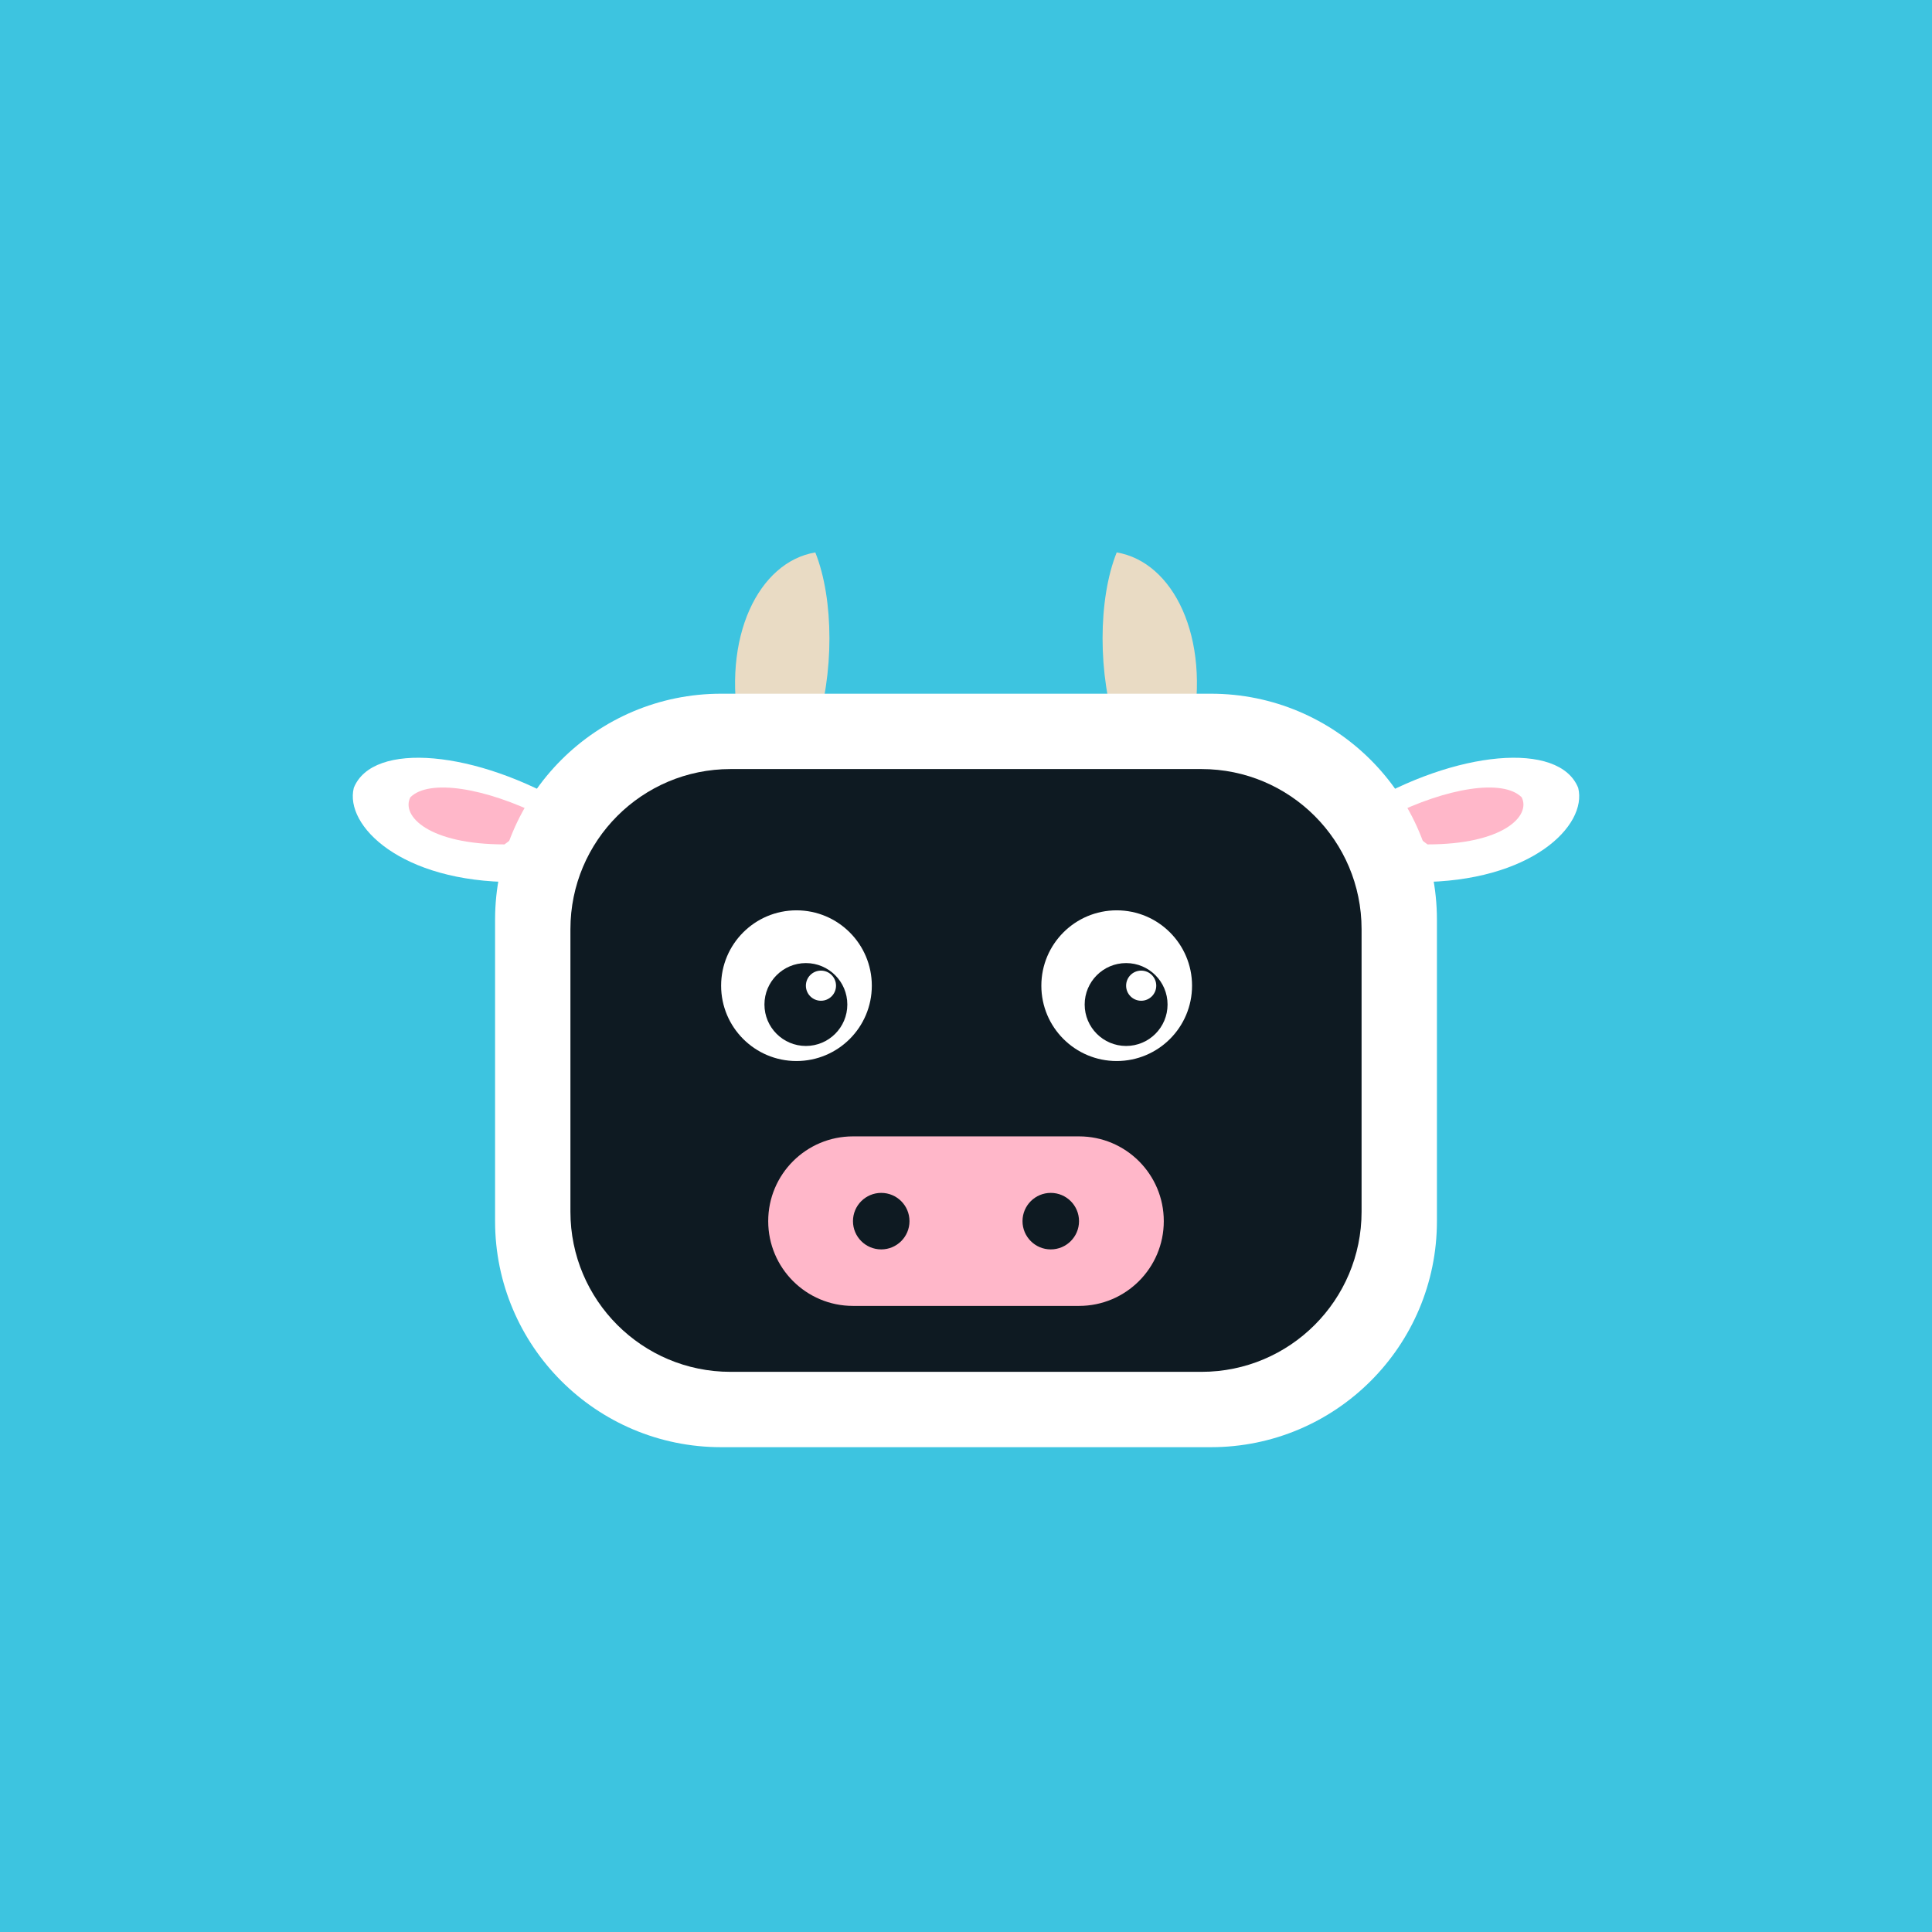
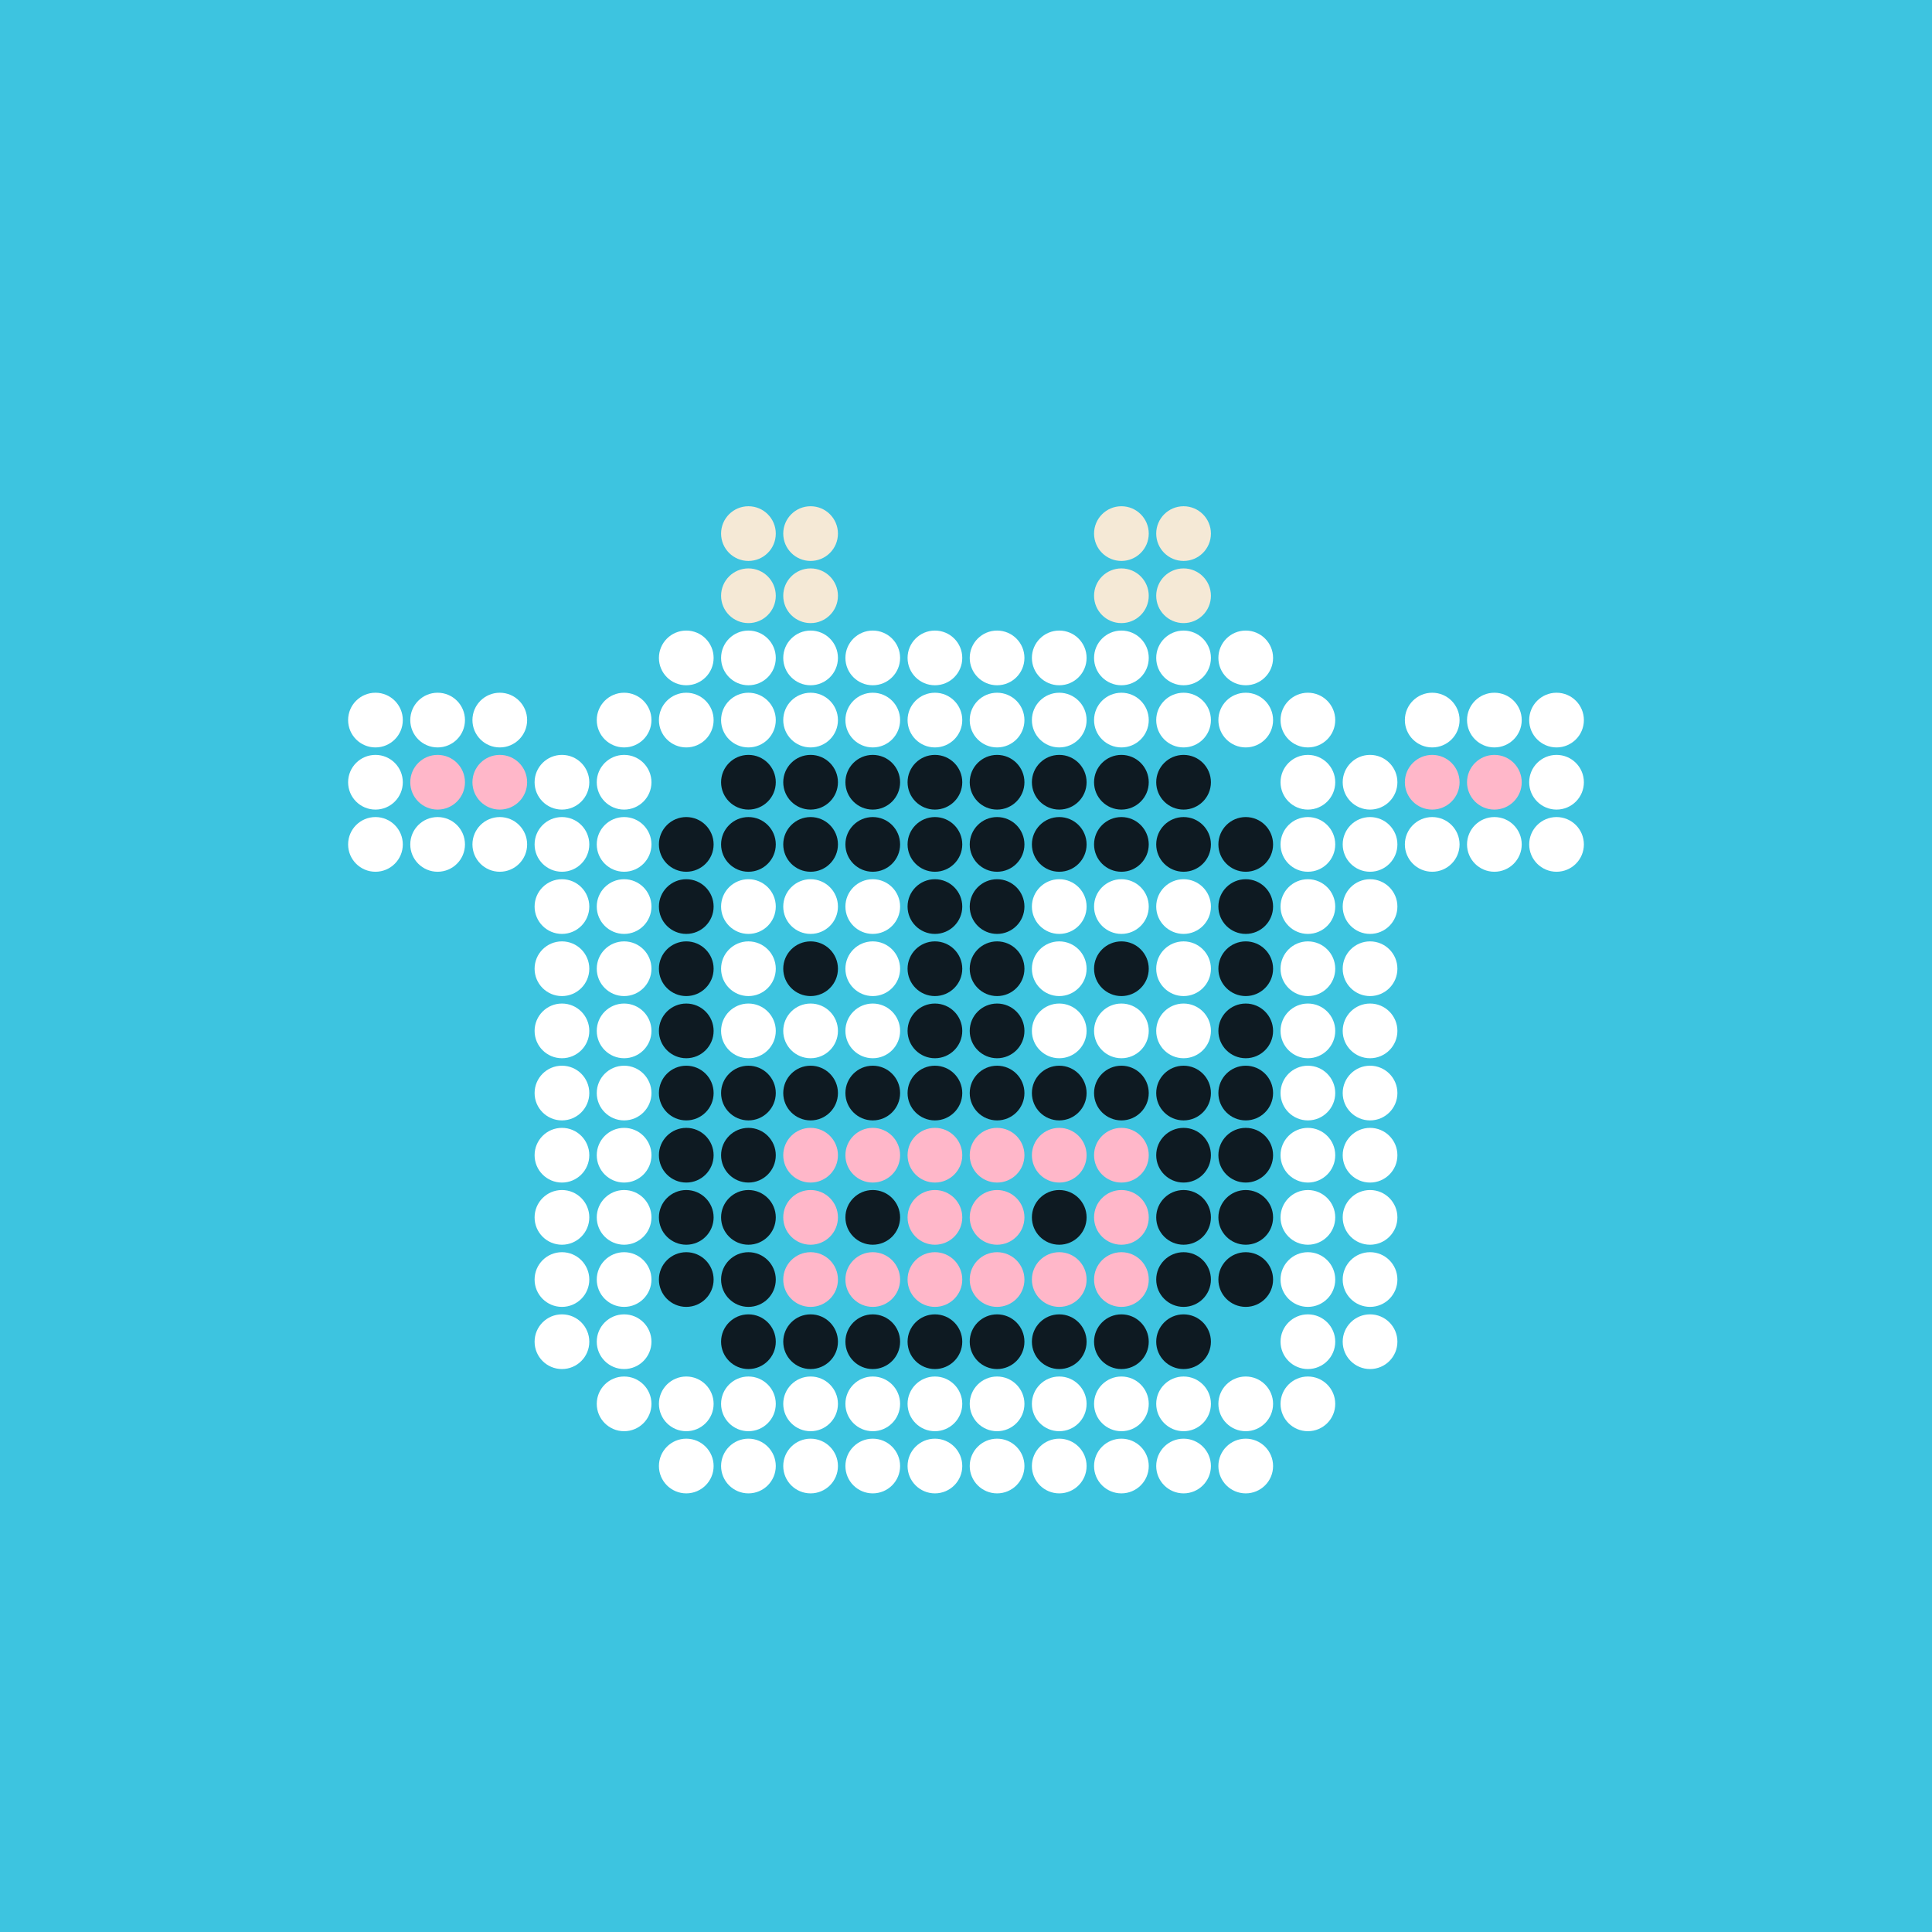
<svg xmlns="http://www.w3.org/2000/svg" viewBox="0 0 800 800" width="800" height="800">
  <rect width="800" height="800" fill="#3DC4E0" />
-   <g transform="translate(134.80,209.25) scale(3.9)">
-     <path d="M44 24 C 42 14, 46 6, 52 5 C 54 10, 54 18, 52 24 Z" fill="#E9DBC4" />
-     <path d="M92 24 C 94 14, 90 6, 84 5 C 82 10, 82 18, 84 24 Z" fill="#E9DBC4" />
-     <path d="M20 40 C 8 40, 2 34, 3 30 C 5 25, 16 26, 26 32 Z" fill="#FFFFFF" />
-     <path d="M116 40 C 128 40, 134 34, 133 30 C 131 25, 120 26, 110 32 Z" fill="#FFFFFF" />
-     <path d="M19 36 C 11 36, 8 33, 9 31 C 11 29, 17 30, 23 33 Z" fill="#FFB7C9" />
-     <path d="M117 36 C 125 36, 128 33, 127 31 C 125 29, 119 30, 113 33 Z" fill="#FFB7C9" />
-     <rect x="18" y="20" width="100" height="80" rx="24" fill="#FFFFFF" />
-     <rect x="26" y="28" width="84" height="64" rx="17" fill="#0E1A22" />
-     <circle cx="50" cy="51" r="8" fill="#FFFFFF" />
-     <circle cx="51" cy="53" r="4.4" fill="#0E1A22" />
-     <circle cx="52.6" cy="51" r="1.6" fill="#FFFFFF" />
-     <circle cx="84" cy="51" r="8" fill="#FFFFFF" />
-     <circle cx="85" cy="53" r="4.4" fill="#0E1A22" />
-     <circle cx="86.6" cy="51" r="1.6" fill="#FFFFFF" />
-     <rect x="47" y="67" width="42" height="18" rx="9" fill="#FFB7C9" />
-     <circle cx="59" cy="76" r="3" fill="#0E1A22" />
-     <circle cx="77" cy="76" r="3" fill="#0E1A22" />
+   <g transform="translate(142.60,208.08) scale(25.74)">
+     <circle cx="6.5" cy="0.5" r="0.44" fill="#F5E9D6" />
+     <circle cx="7.5" cy="0.5" r="0.44" fill="#F5E9D6" />
+     <circle cx="12.5" cy="0.5" r="0.44" fill="#F5E9D6" />
+     <circle cx="13.5" cy="0.5" r="0.44" fill="#F5E9D6" />
+     <circle cx="6.5" cy="1.5" r="0.44" fill="#F5E9D6" />
+     <circle cx="7.5" cy="1.5" r="0.44" fill="#F5E9D6" />
+     <circle cx="12.5" cy="1.5" r="0.44" fill="#F5E9D6" />
+     <circle cx="13.5" cy="1.5" r="0.44" fill="#F5E9D6" />
+     <circle cx="5.5" cy="2.5" r="0.44" fill="#FFFFFF" />
+     <circle cx="6.5" cy="2.5" r="0.44" fill="#FFFFFF" />
+     <circle cx="7.5" cy="2.5" r="0.44" fill="#FFFFFF" />
+     <circle cx="8.5" cy="2.5" r="0.44" fill="#FFFFFF" />
+     <circle cx="9.5" cy="2.5" r="0.44" fill="#FFFFFF" />
+     <circle cx="10.5" cy="2.5" r="0.44" fill="#FFFFFF" />
+     <circle cx="11.5" cy="2.5" r="0.44" fill="#FFFFFF" />
+     <circle cx="12.5" cy="2.5" r="0.44" fill="#FFFFFF" />
+     <circle cx="13.5" cy="2.5" r="0.44" fill="#FFFFFF" />
+     <circle cx="14.5" cy="2.5" r="0.44" fill="#FFFFFF" />
+     <circle cx="0.5" cy="3.5" r="0.44" fill="#FFFFFF" />
+     <circle cx="1.5" cy="3.5" r="0.44" fill="#FFFFFF" />
+     <circle cx="2.5" cy="3.5" r="0.44" fill="#FFFFFF" />
+     <circle cx="4.5" cy="3.5" r="0.44" fill="#FFFFFF" />
+     <circle cx="5.5" cy="3.5" r="0.44" fill="#FFFFFF" />
+     <circle cx="6.5" cy="3.5" r="0.44" fill="#FFFFFF" />
+     <circle cx="7.5" cy="3.5" r="0.44" fill="#FFFFFF" />
+     <circle cx="8.5" cy="3.5" r="0.44" fill="#FFFFFF" />
+     <circle cx="9.5" cy="3.5" r="0.44" fill="#FFFFFF" />
+     <circle cx="10.5" cy="3.5" r="0.44" fill="#FFFFFF" />
+     <circle cx="11.5" cy="3.5" r="0.44" fill="#FFFFFF" />
+     <circle cx="12.5" cy="3.5" r="0.44" fill="#FFFFFF" />
+     <circle cx="13.5" cy="3.5" r="0.44" fill="#FFFFFF" />
+     <circle cx="14.5" cy="3.5" r="0.44" fill="#FFFFFF" />
+     <circle cx="15.5" cy="3.5" r="0.44" fill="#FFFFFF" />
+     <circle cx="17.5" cy="3.5" r="0.44" fill="#FFFFFF" />
+     <circle cx="18.5" cy="3.5" r="0.44" fill="#FFFFFF" />
+     <circle cx="19.5" cy="3.5" r="0.44" fill="#FFFFFF" />
+     <circle cx="0.5" cy="4.5" r="0.44" fill="#FFFFFF" />
+     <circle cx="1.5" cy="4.5" r="0.44" fill="#FFB7C9" />
+     <circle cx="2.5" cy="4.5" r="0.44" fill="#FFB7C9" />
+     <circle cx="3.5" cy="4.5" r="0.44" fill="#FFFFFF" />
+     <circle cx="4.5" cy="4.5" r="0.44" fill="#FFFFFF" />
+     <circle cx="6.5" cy="4.5" r="0.44" fill="#0E1A22" />
+     <circle cx="7.5" cy="4.5" r="0.44" fill="#0E1A22" />
+     <circle cx="8.5" cy="4.5" r="0.44" fill="#0E1A22" />
+     <circle cx="9.5" cy="4.5" r="0.44" fill="#0E1A22" />
+     <circle cx="10.5" cy="4.5" r="0.44" fill="#0E1A22" />
+     <circle cx="11.5" cy="4.5" r="0.44" fill="#0E1A22" />
+     <circle cx="12.5" cy="4.5" r="0.44" fill="#0E1A22" />
+     <circle cx="13.5" cy="4.5" r="0.44" fill="#0E1A22" />
+     <circle cx="15.5" cy="4.5" r="0.44" fill="#FFFFFF" />
+     <circle cx="16.5" cy="4.5" r="0.44" fill="#FFFFFF" />
+     <circle cx="17.5" cy="4.5" r="0.44" fill="#FFB7C9" />
+     <circle cx="18.5" cy="4.5" r="0.44" fill="#FFB7C9" />
+     <circle cx="19.5" cy="4.5" r="0.44" fill="#FFFFFF" />
+     <circle cx="0.5" cy="5.5" r="0.44" fill="#FFFFFF" />
+     <circle cx="1.5" cy="5.5" r="0.44" fill="#FFFFFF" />
+     <circle cx="2.5" cy="5.5" r="0.44" fill="#FFFFFF" />
+     <circle cx="3.5" cy="5.5" r="0.44" fill="#FFFFFF" />
+     <circle cx="4.5" cy="5.5" r="0.44" fill="#FFFFFF" />
+     <circle cx="5.5" cy="5.5" r="0.44" fill="#0E1A22" />
+     <circle cx="6.5" cy="5.5" r="0.44" fill="#0E1A22" />
+     <circle cx="7.5" cy="5.5" r="0.44" fill="#0E1A22" />
+     <circle cx="8.5" cy="5.5" r="0.44" fill="#0E1A22" />
+     <circle cx="9.5" cy="5.5" r="0.44" fill="#0E1A22" />
+     <circle cx="10.5" cy="5.5" r="0.44" fill="#0E1A22" />
+     <circle cx="11.5" cy="5.5" r="0.44" fill="#0E1A22" />
+     <circle cx="12.5" cy="5.5" r="0.44" fill="#0E1A22" />
+     <circle cx="13.5" cy="5.5" r="0.44" fill="#0E1A22" />
+     <circle cx="14.5" cy="5.5" r="0.44" fill="#0E1A22" />
+     <circle cx="15.5" cy="5.5" r="0.44" fill="#FFFFFF" />
+     <circle cx="16.5" cy="5.5" r="0.44" fill="#FFFFFF" />
+     <circle cx="17.5" cy="5.5" r="0.44" fill="#FFFFFF" />
+     <circle cx="18.5" cy="5.5" r="0.44" fill="#FFFFFF" />
+     <circle cx="19.5" cy="5.5" r="0.44" fill="#FFFFFF" />
+     <circle cx="3.5" cy="6.5" r="0.44" fill="#FFFFFF" />
+     <circle cx="4.5" cy="6.5" r="0.44" fill="#FFFFFF" />
+     <circle cx="5.5" cy="6.5" r="0.44" fill="#0E1A22" />
+     <circle cx="6.5" cy="6.5" r="0.44" fill="#FFFFFF" />
+     <circle cx="7.5" cy="6.5" r="0.44" fill="#FFFFFF" />
+     <circle cx="8.5" cy="6.5" r="0.44" fill="#FFFFFF" />
+     <circle cx="9.5" cy="6.5" r="0.44" fill="#0E1A22" />
+     <circle cx="10.5" cy="6.5" r="0.44" fill="#0E1A22" />
+     <circle cx="11.5" cy="6.5" r="0.44" fill="#FFFFFF" />
+     <circle cx="12.5" cy="6.5" r="0.44" fill="#FFFFFF" />
+     <circle cx="13.5" cy="6.5" r="0.44" fill="#FFFFFF" />
+     <circle cx="14.5" cy="6.5" r="0.44" fill="#0E1A22" />
+     <circle cx="15.5" cy="6.5" r="0.44" fill="#FFFFFF" />
+     <circle cx="16.5" cy="6.5" r="0.44" fill="#FFFFFF" />
+     <circle cx="3.5" cy="7.5" r="0.44" fill="#FFFFFF" />
+     <circle cx="4.5" cy="7.5" r="0.44" fill="#FFFFFF" />
+     <circle cx="5.5" cy="7.5" r="0.44" fill="#0E1A22" />
+     <circle cx="6.5" cy="7.5" r="0.44" fill="#FFFFFF" />
+     <circle class="pupil" cx="7.5" cy="7.5" r="0.44" fill="#0E1A22" />
+     <circle cx="8.5" cy="7.5" r="0.44" fill="#FFFFFF" />
+     <circle cx="9.5" cy="7.5" r="0.44" fill="#0E1A22" />
+     <circle cx="10.5" cy="7.5" r="0.44" fill="#0E1A22" />
+     <circle cx="11.5" cy="7.5" r="0.44" fill="#FFFFFF" />
+     <circle class="pupil" cx="12.5" cy="7.5" r="0.44" fill="#0E1A22" />
+     <circle cx="13.5" cy="7.5" r="0.44" fill="#FFFFFF" />
+     <circle cx="14.5" cy="7.5" r="0.44" fill="#0E1A22" />
+     <circle cx="15.5" cy="7.5" r="0.44" fill="#FFFFFF" />
+     <circle cx="16.5" cy="7.5" r="0.44" fill="#FFFFFF" />
+     <circle cx="3.5" cy="8.5" r="0.44" fill="#FFFFFF" />
+     <circle cx="4.5" cy="8.5" r="0.44" fill="#FFFFFF" />
+     <circle cx="5.5" cy="8.5" r="0.44" fill="#0E1A22" />
+     <circle cx="6.5" cy="8.5" r="0.44" fill="#FFFFFF" />
+     <circle cx="7.5" cy="8.5" r="0.44" fill="#FFFFFF" />
+     <circle cx="8.5" cy="8.5" r="0.44" fill="#FFFFFF" />
+     <circle cx="9.5" cy="8.5" r="0.44" fill="#0E1A22" />
+     <circle cx="10.5" cy="8.5" r="0.44" fill="#0E1A22" />
+     <circle cx="11.5" cy="8.5" r="0.44" fill="#FFFFFF" />
+     <circle cx="12.5" cy="8.5" r="0.44" fill="#FFFFFF" />
+     <circle cx="13.5" cy="8.5" r="0.44" fill="#FFFFFF" />
+     <circle cx="14.5" cy="8.5" r="0.44" fill="#0E1A22" />
+     <circle cx="15.5" cy="8.5" r="0.44" fill="#FFFFFF" />
+     <circle cx="16.5" cy="8.5" r="0.44" fill="#FFFFFF" />
+     <circle cx="3.5" cy="9.5" r="0.44" fill="#FFFFFF" />
+     <circle cx="4.5" cy="9.5" r="0.44" fill="#FFFFFF" />
+     <circle cx="5.5" cy="9.5" r="0.44" fill="#0E1A22" />
+     <circle cx="6.5" cy="9.5" r="0.44" fill="#0E1A22" />
+     <circle cx="7.5" cy="9.5" r="0.44" fill="#0E1A22" />
+     <circle cx="8.5" cy="9.5" r="0.44" fill="#0E1A22" />
+     <circle cx="9.5" cy="9.5" r="0.44" fill="#0E1A22" />
+     <circle cx="10.5" cy="9.5" r="0.44" fill="#0E1A22" />
+     <circle cx="11.5" cy="9.5" r="0.44" fill="#0E1A22" />
+     <circle cx="12.5" cy="9.5" r="0.44" fill="#0E1A22" />
+     <circle cx="13.5" cy="9.5" r="0.44" fill="#0E1A22" />
+     <circle cx="14.5" cy="9.5" r="0.44" fill="#0E1A22" />
+     <circle cx="15.5" cy="9.5" r="0.44" fill="#FFFFFF" />
+     <circle cx="16.5" cy="9.5" r="0.44" fill="#FFFFFF" />
+     <circle cx="3.5" cy="10.5" r="0.44" fill="#FFFFFF" />
+     <circle cx="4.5" cy="10.5" r="0.44" fill="#FFFFFF" />
+     <circle cx="5.5" cy="10.5" r="0.44" fill="#0E1A22" />
+     <circle cx="6.5" cy="10.5" r="0.44" fill="#0E1A22" />
+     <circle cx="7.5" cy="10.5" r="0.44" fill="#FFB7C9" />
+     <circle cx="8.5" cy="10.5" r="0.44" fill="#FFB7C9" />
+     <circle cx="9.5" cy="10.5" r="0.44" fill="#FFB7C9" />
+     <circle cx="10.5" cy="10.5" r="0.44" fill="#FFB7C9" />
+     <circle cx="11.5" cy="10.5" r="0.44" fill="#FFB7C9" />
+     <circle cx="12.5" cy="10.5" r="0.44" fill="#FFB7C9" />
+     <circle cx="13.5" cy="10.5" r="0.44" fill="#0E1A22" />
+     <circle cx="14.5" cy="10.5" r="0.44" fill="#0E1A22" />
+     <circle cx="15.5" cy="10.5" r="0.44" fill="#FFFFFF" />
+     <circle cx="16.5" cy="10.5" r="0.44" fill="#FFFFFF" />
+     <circle cx="3.5" cy="11.5" r="0.44" fill="#FFFFFF" />
+     <circle cx="4.5" cy="11.5" r="0.44" fill="#FFFFFF" />
+     <circle cx="5.5" cy="11.5" r="0.44" fill="#0E1A22" />
+     <circle cx="6.5" cy="11.5" r="0.44" fill="#0E1A22" />
+     <circle cx="7.5" cy="11.5" r="0.44" fill="#FFB7C9" />
+     <circle cx="8.5" cy="11.5" r="0.44" fill="#0E1A22" />
+     <circle cx="9.5" cy="11.5" r="0.44" fill="#FFB7C9" />
+     <circle cx="10.5" cy="11.5" r="0.44" fill="#FFB7C9" />
+     <circle cx="11.5" cy="11.5" r="0.44" fill="#0E1A22" />
+     <circle cx="12.5" cy="11.5" r="0.44" fill="#FFB7C9" />
+     <circle cx="13.5" cy="11.5" r="0.44" fill="#0E1A22" />
+     <circle cx="14.5" cy="11.5" r="0.44" fill="#0E1A22" />
+     <circle cx="15.5" cy="11.5" r="0.44" fill="#FFFFFF" />
+     <circle cx="16.5" cy="11.5" r="0.44" fill="#FFFFFF" />
+     <circle cx="3.5" cy="12.5" r="0.44" fill="#FFFFFF" />
+     <circle cx="4.5" cy="12.5" r="0.44" fill="#FFFFFF" />
+     <circle cx="5.5" cy="12.5" r="0.44" fill="#0E1A22" />
+     <circle cx="6.5" cy="12.5" r="0.44" fill="#0E1A22" />
+     <circle cx="7.5" cy="12.5" r="0.44" fill="#FFB7C9" />
+     <circle cx="8.5" cy="12.5" r="0.44" fill="#FFB7C9" />
+     <circle cx="9.5" cy="12.5" r="0.44" fill="#FFB7C9" />
+     <circle cx="10.5" cy="12.5" r="0.44" fill="#FFB7C9" />
+     <circle cx="11.5" cy="12.5" r="0.44" fill="#FFB7C9" />
+     <circle cx="12.5" cy="12.5" r="0.44" fill="#FFB7C9" />
+     <circle cx="13.5" cy="12.5" r="0.44" fill="#0E1A22" />
+     <circle cx="14.5" cy="12.5" r="0.44" fill="#0E1A22" />
+     <circle cx="15.5" cy="12.5" r="0.44" fill="#FFFFFF" />
+     <circle cx="16.5" cy="12.5" r="0.44" fill="#FFFFFF" />
+     <circle cx="3.5" cy="13.5" r="0.44" fill="#FFFFFF" />
+     <circle cx="4.5" cy="13.5" r="0.44" fill="#FFFFFF" />
+     <circle cx="6.5" cy="13.5" r="0.44" fill="#0E1A22" />
+     <circle cx="7.5" cy="13.5" r="0.44" fill="#0E1A22" />
+     <circle cx="8.5" cy="13.5" r="0.44" fill="#0E1A22" />
+     <circle cx="9.5" cy="13.5" r="0.44" fill="#0E1A22" />
+     <circle cx="10.5" cy="13.5" r="0.44" fill="#0E1A22" />
+     <circle cx="11.5" cy="13.5" r="0.44" fill="#0E1A22" />
+     <circle cx="12.5" cy="13.5" r="0.44" fill="#0E1A22" />
+     <circle cx="13.5" cy="13.5" r="0.44" fill="#0E1A22" />
+     <circle cx="15.5" cy="13.5" r="0.44" fill="#FFFFFF" />
+     <circle cx="16.5" cy="13.5" r="0.44" fill="#FFFFFF" />
+     <circle cx="4.5" cy="14.5" r="0.44" fill="#FFFFFF" />
+     <circle cx="5.5" cy="14.5" r="0.44" fill="#FFFFFF" />
+     <circle cx="6.5" cy="14.5" r="0.44" fill="#FFFFFF" />
+     <circle cx="7.5" cy="14.5" r="0.44" fill="#FFFFFF" />
+     <circle cx="8.5" cy="14.5" r="0.44" fill="#FFFFFF" />
+     <circle cx="9.5" cy="14.5" r="0.44" fill="#FFFFFF" />
+     <circle cx="10.5" cy="14.5" r="0.44" fill="#FFFFFF" />
+     <circle cx="11.5" cy="14.5" r="0.44" fill="#FFFFFF" />
+     <circle cx="12.5" cy="14.5" r="0.44" fill="#FFFFFF" />
+     <circle cx="13.5" cy="14.5" r="0.44" fill="#FFFFFF" />
+     <circle cx="14.5" cy="14.5" r="0.44" fill="#FFFFFF" />
+     <circle cx="15.5" cy="14.5" r="0.44" fill="#FFFFFF" />
+     <circle cx="5.5" cy="15.5" r="0.44" fill="#FFFFFF" />
+     <circle cx="6.5" cy="15.5" r="0.44" fill="#FFFFFF" />
+     <circle cx="7.5" cy="15.5" r="0.44" fill="#FFFFFF" />
+     <circle cx="8.5" cy="15.5" r="0.44" fill="#FFFFFF" />
+     <circle cx="9.5" cy="15.5" r="0.44" fill="#FFFFFF" />
+     <circle cx="10.5" cy="15.5" r="0.44" fill="#FFFFFF" />
+     <circle cx="11.5" cy="15.5" r="0.44" fill="#FFFFFF" />
+     <circle cx="12.5" cy="15.5" r="0.44" fill="#FFFFFF" />
+     <circle cx="13.5" cy="15.5" r="0.44" fill="#FFFFFF" />
+     <circle cx="14.5" cy="15.5" r="0.44" fill="#FFFFFF" />
  </g>
</svg>
